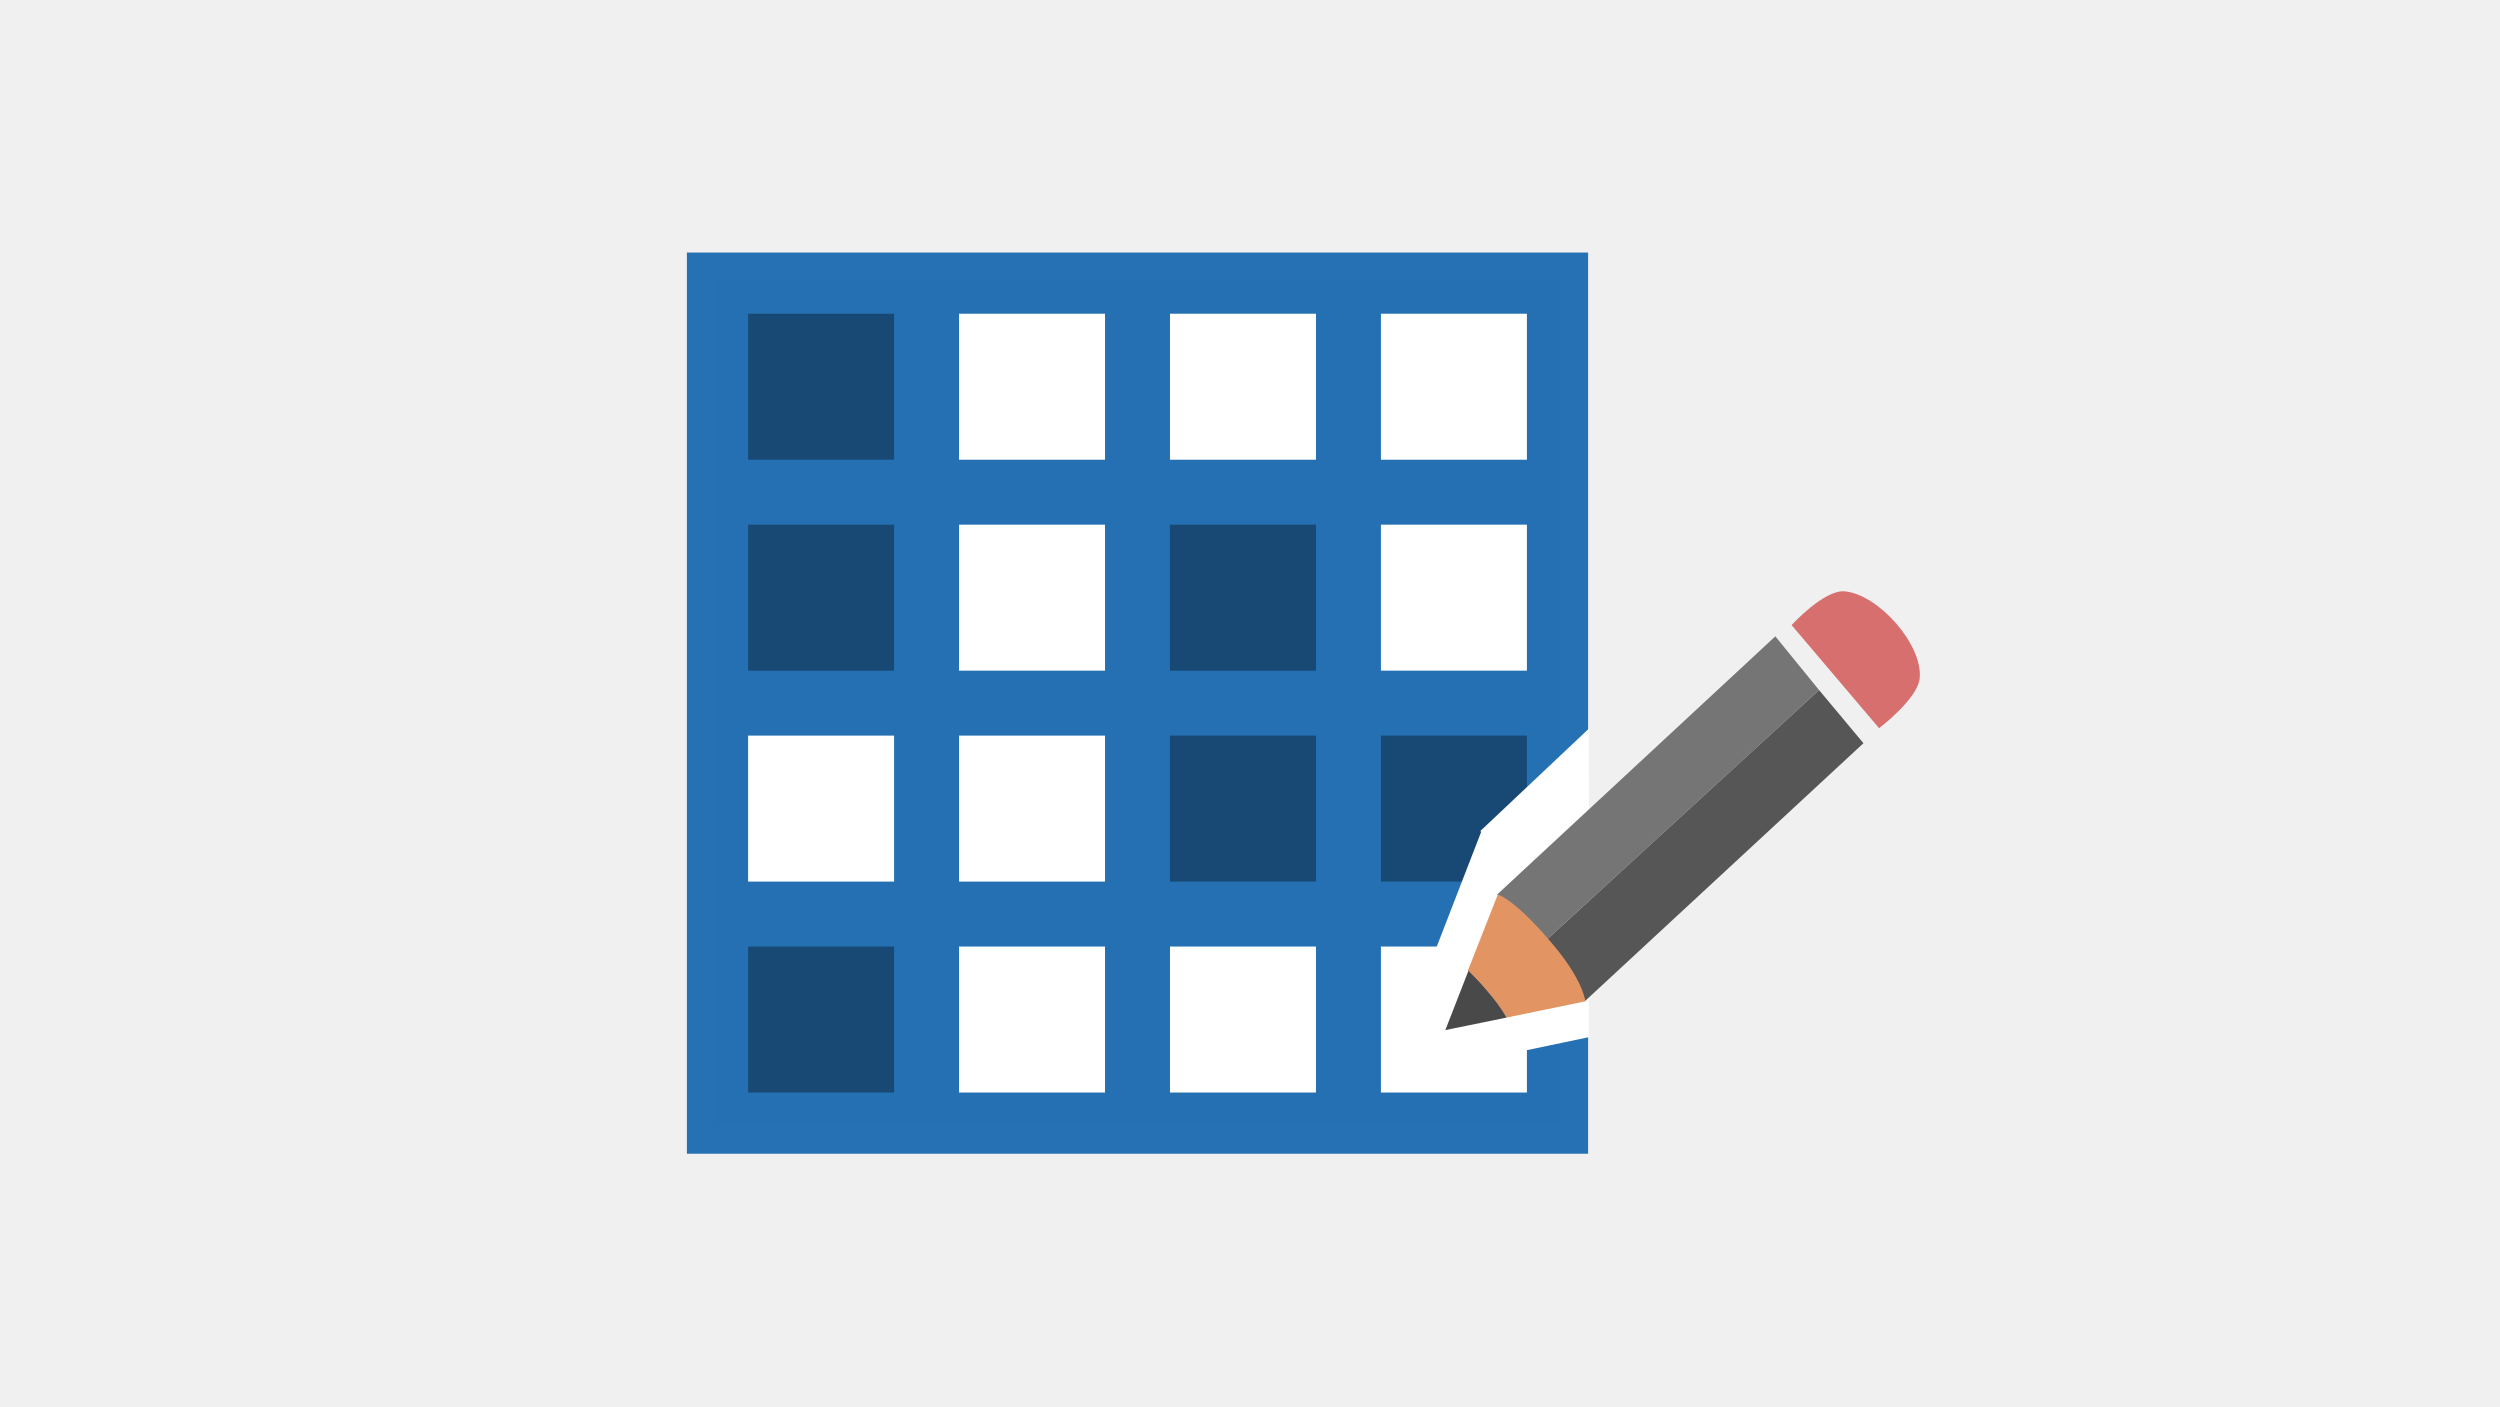
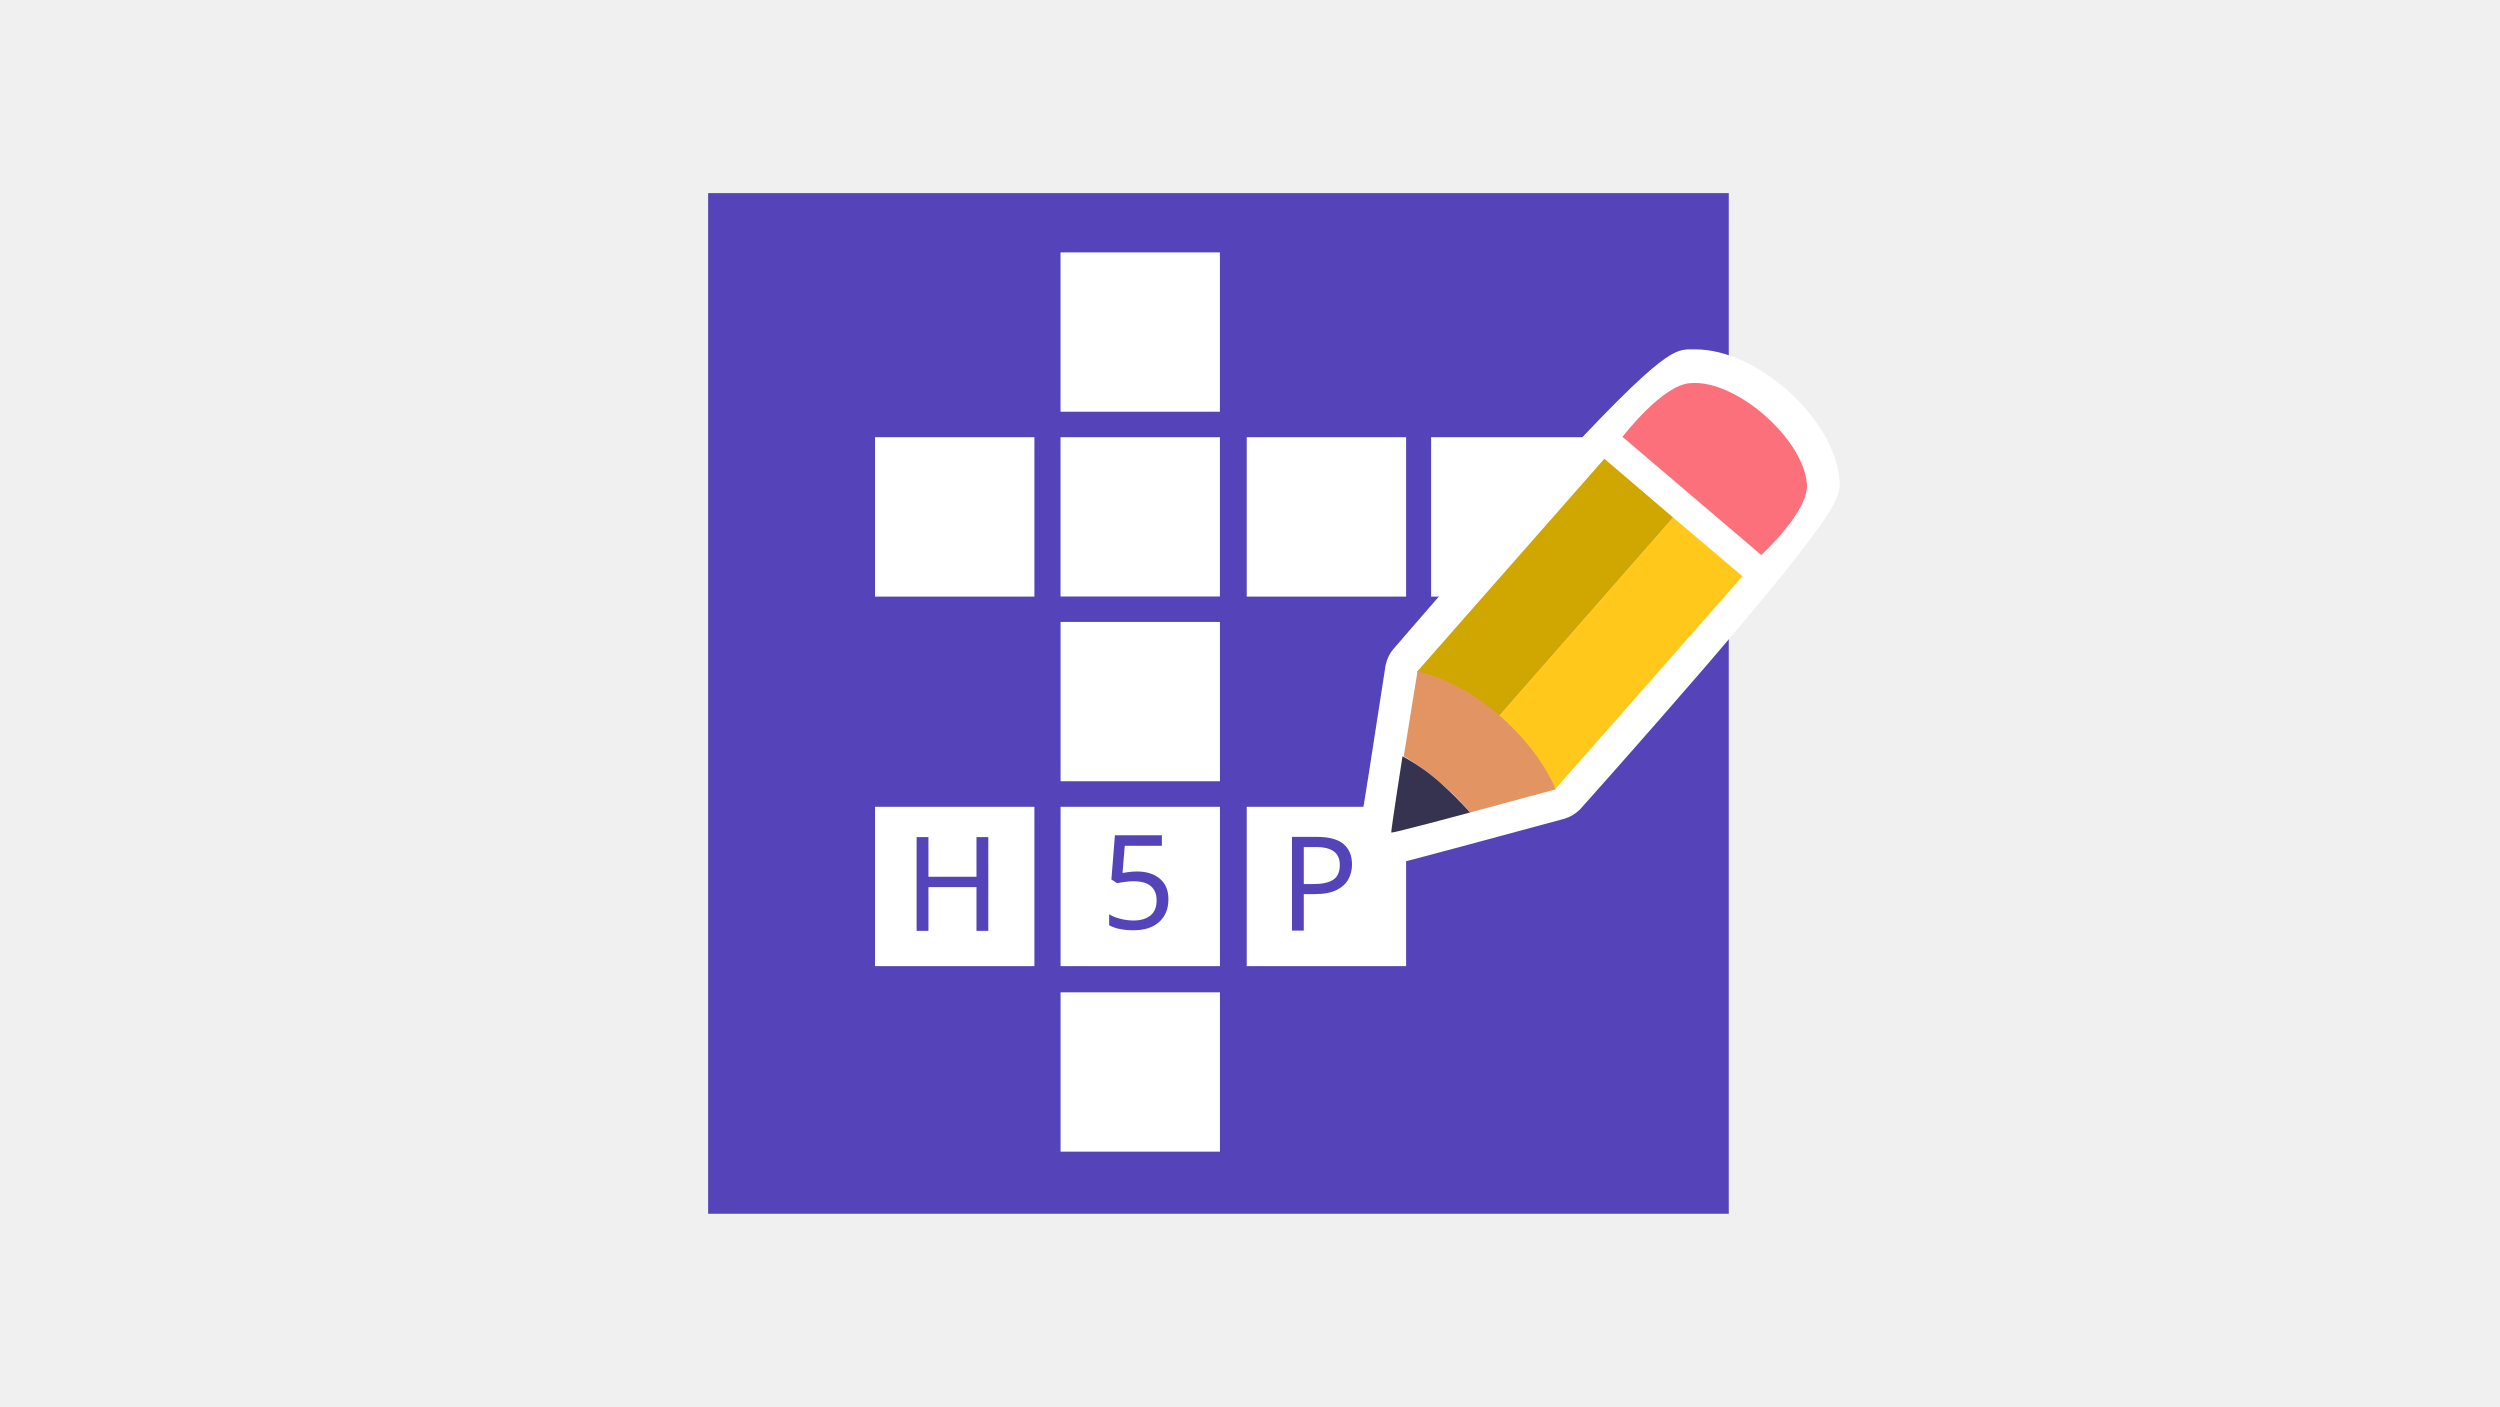
- <svg xmlns="http://www.w3.org/2000/svg" version="1.1" id="Layer_1" x="0px" y="0px" viewBox="0 0 400 225" style="enable-background:new 0 0 400 225;" xml:space="preserve">
-   <defs id="defs1951">
-     <marker style="overflow:visible" id="Arrow1Lstart" refX="0.0" refY="0.0" orient="auto">
-       <path transform="scale(0.8) translate(12.5,0)" style="fill-rule:evenodd;stroke:none;stroke-width:1pt;stroke-opacity:1;fill:#b0afad;fill-opacity:1" d="M 0.0,0.0 L 5.0,-5.0 L -12.5,0.0 L 5.0,5.0 L 0.0,0.0 z " id="path3226" />
-     </marker>
-   </defs>
-   <style type="text/css" id="style1886">
- 	.st0{fill:#4A97DA;}
- 	.st1{opacity:0.15;}
- 	.st2{fill:#231F20;}
+ <svg xmlns="http://www.w3.org/2000/svg" xmlns:xlink="http://www.w3.org/1999/xlink" version="1.1" id="Layer_1" x="0px" y="0px" viewBox="0 0 400 225" style="enable-background:new 0 0 400 225;" xml:space="preserve">
+   <style type="text/css">
+ 	.st0{clip-path:url(#SVGID_2_);}
+ 	.st1{fill:#5443B9;}
+ 	.st2{fill:#FFFFFF;stroke:#5443B9;stroke-width:4;}
	.st3{fill:#FFFFFF;}
- 	.st4{fill:#B0AFAD;}
- 	.st5{fill:#757575;}
- 	.st6{fill:#565656;}
- 	.st7{fill:#E29563;}
- 	.st8{fill:#494949;}
- 	.st9{fill:#D66F6E;}
- 	.st10{fill:none;}
+ 	.st4{fill:#FFC81A;}
+ 	.st5{fill:#D0A700;}
+ 	.st6{fill:#E29563;}
+ 	.st7{fill:#363351;}
+ 	.st8{fill:#FC707B;}
+ 	.st9{font-family:'Montserrat-Black';}
+ 	.st10{font-size:21px;}
</style>
-   <rect y="0" class="st10" width="400" height="225" id="rect1944" x="0" />
-   <g id="g4275" transform="translate(-18)">
-     <g id="g1156">
-       <path id="rect1582-0-8-7-7-3-4-4-2-3" style="font-variation-settings:normal;opacity:0.99;vector-effect:none;fill:#2470b2;fill-opacity:1;stroke:#2470b2;stroke-width:11.101;stroke-linecap:butt;stroke-linejoin:miter;stroke-miterlimit:4;stroke-dasharray:none;stroke-dashoffset:0;stroke-opacity:1;paint-order:markers stroke fill;stop-color:#000000" d="M 115.453 45.953 L 115.453 179.047 L 248.547 179.047 L 248.547 167.088 L 239.346 169.018 L 221.691 172.68 L 228.307 155.414 C 228.261 155.372 228.221 155.327 228.176 155.285 L 236.758 133.123 L 236.645 132.951 L 248.547 121.723 L 248.547 45.953 L 115.453 45.953 z " transform="translate(18)" />
-       <rect style="font-variation-settings:normal;vector-effect:none;fill:#184974;fill-opacity:1;stroke:#2470b2;stroke-width:10.391;stroke-linecap:butt;stroke-linejoin:miter;stroke-miterlimit:4;stroke-dasharray:none;stroke-dashoffset:0;stroke-opacity:1;paint-order:markers stroke fill;stop-color:#000000" id="rect1582-0-8-5" width="23.359" height="23.359" x="137.696" y="50.196" />
-       <path id="rect1582-0-8-7-6" style="font-variation-settings:normal;vector-effect:none;fill:#ffffff;fill-opacity:1;stroke:#2470b2;stroke-width:10.391;stroke-linecap:butt;stroke-linejoin:miter;stroke-miterlimit:4;stroke-dasharray:none;stroke-dashoffset:0;stroke-opacity:1;paint-order:markers stroke fill;stop-color:#000000" d="m 171.446,50.196 h 23.359 V 73.555 H 171.446 Z" />
-       <rect style="font-variation-settings:normal;vector-effect:none;fill:#ffffff;fill-opacity:1;stroke:#2470b2;stroke-width:10.391;stroke-linecap:butt;stroke-linejoin:miter;stroke-miterlimit:4;stroke-dasharray:none;stroke-dashoffset:0;stroke-opacity:1;paint-order:markers stroke fill;stop-color:#000000" id="rect1582-0-8-7-7-5" width="23.359" height="23.359" x="205.196" y="50.196" />
-       <rect style="font-variation-settings:normal;vector-effect:none;fill:#ffffff;fill-opacity:1;stroke:#2470b2;stroke-width:10.391;stroke-linecap:butt;stroke-linejoin:miter;stroke-miterlimit:4;stroke-dasharray:none;stroke-dashoffset:0;stroke-opacity:1;paint-order:markers stroke fill;stop-color:#000000" id="rect1582-0-8-7-7-3-0" width="23.359" height="23.359" x="238.946" y="50.196" />
-       <rect style="font-variation-settings:normal;vector-effect:none;fill:#184974;fill-opacity:1;stroke:#2470b2;stroke-width:10.391;stroke-linecap:butt;stroke-linejoin:miter;stroke-miterlimit:4;stroke-dasharray:none;stroke-dashoffset:0;stroke-opacity:1;paint-order:markers stroke fill;stop-color:#000000" id="rect1582-0-8-1-3" width="23.359" height="23.359" x="137.696" y="83.946" />
-       <rect style="font-variation-settings:normal;vector-effect:none;fill:#ffffff;fill-opacity:1;stroke:#2470b2;stroke-width:10.391;stroke-linecap:butt;stroke-linejoin:miter;stroke-miterlimit:4;stroke-dasharray:none;stroke-dashoffset:0;stroke-opacity:1;paint-order:markers stroke fill;stop-color:#000000" id="rect1582-0-8-7-2-4" width="23.359" height="23.359" x="171.446" y="83.946" />
-       <rect style="font-variation-settings:normal;vector-effect:none;fill:#184974;fill-opacity:1;stroke:#2470b2;stroke-width:10.391;stroke-linecap:butt;stroke-linejoin:miter;stroke-miterlimit:4;stroke-dasharray:none;stroke-dashoffset:0;stroke-opacity:1;paint-order:markers stroke fill;stop-color:#000000" id="rect1582-0-8-7-7-2-6" width="23.359" height="23.359" x="205.196" y="83.946" />
-       <rect style="font-variation-settings:normal;vector-effect:none;fill:#ffffff;fill-opacity:1;stroke:#2470b2;stroke-width:10.391;stroke-linecap:butt;stroke-linejoin:miter;stroke-miterlimit:4;stroke-dasharray:none;stroke-dashoffset:0;stroke-opacity:1;paint-order:markers stroke fill;stop-color:#000000" id="rect1582-0-8-7-7-3-1-6" width="23.359" height="23.359" x="238.946" y="83.946" />
-       <rect style="font-variation-settings:normal;vector-effect:none;fill:#ffffff;fill-opacity:1;stroke:#2470b2;stroke-width:10.391;stroke-linecap:butt;stroke-linejoin:miter;stroke-miterlimit:4;stroke-dasharray:none;stroke-dashoffset:0;stroke-opacity:1;paint-order:markers stroke fill;stop-color:#000000" id="rect1582-0-8-0-5" width="23.359" height="23.359" x="137.696" y="117.696" />
-       <rect style="font-variation-settings:normal;vector-effect:none;fill:#ffffff;fill-opacity:1;stroke:#2470b2;stroke-width:10.391;stroke-linecap:butt;stroke-linejoin:miter;stroke-miterlimit:4;stroke-dasharray:none;stroke-dashoffset:0;stroke-opacity:1;paint-order:markers stroke fill;stop-color:#000000" id="rect1582-0-8-7-9-8" width="23.359" height="23.359" x="171.446" y="117.696" />
-       <rect style="font-variation-settings:normal;vector-effect:none;fill:#184974;fill-opacity:1;stroke:#2470b2;stroke-width:10.391;stroke-linecap:butt;stroke-linejoin:miter;stroke-miterlimit:4;stroke-dasharray:none;stroke-dashoffset:0;stroke-opacity:1;paint-order:markers stroke fill;stop-color:#000000" id="rect1582-0-8-7-7-0-9" width="23.359" height="23.359" x="205.196" y="117.696" />
-       <rect style="font-variation-settings:normal;vector-effect:none;fill:#184974;fill-opacity:1;stroke:#2470b2;stroke-width:10.391;stroke-linecap:butt;stroke-linejoin:miter;stroke-miterlimit:4;stroke-dasharray:none;stroke-dashoffset:0;stroke-opacity:1;paint-order:markers stroke fill;stop-color:#000000" id="rect1582-0-8-7-7-3-4-5" width="23.359" height="23.359" x="238.946" y="117.696" />
-       <rect style="font-variation-settings:normal;vector-effect:none;fill:#184974;fill-opacity:1;stroke:#2470b2;stroke-width:10.391;stroke-linecap:butt;stroke-linejoin:miter;stroke-miterlimit:4;stroke-dasharray:none;stroke-dashoffset:0;stroke-opacity:1;paint-order:markers stroke fill;stop-color:#000000" id="rect1582-0-8-0-1-0" width="23.359" height="23.359" x="137.696" y="151.446" />
-       <rect style="font-variation-settings:normal;vector-effect:none;fill:#ffffff;fill-opacity:1;stroke:#2470b2;stroke-width:10.391;stroke-linecap:butt;stroke-linejoin:miter;stroke-miterlimit:4;stroke-dasharray:none;stroke-dashoffset:0;stroke-opacity:1;paint-order:markers stroke fill;stop-color:#000000" id="rect1582-0-8-7-9-3-6" width="23.359" height="23.359" x="171.446" y="151.446" />
-       <rect style="font-variation-settings:normal;vector-effect:none;fill:#ffffff;fill-opacity:1;stroke:#2470b2;stroke-width:10.391;stroke-linecap:butt;stroke-linejoin:miter;stroke-miterlimit:4;stroke-dasharray:none;stroke-dashoffset:0;stroke-opacity:1;paint-order:markers stroke fill;stop-color:#000000" id="rect1582-0-8-7-7-0-7-0" width="23.359" height="23.359" x="205.196" y="151.446" />
-       <rect style="font-variation-settings:normal;vector-effect:none;fill:#ffffff;fill-opacity:1;stroke:#2470b2;stroke-width:10.391;stroke-linecap:butt;stroke-linejoin:miter;stroke-miterlimit:4;stroke-dasharray:none;stroke-dashoffset:0;stroke-opacity:1;paint-order:markers stroke fill;stop-color:#000000" id="rect1582-0-8-7-7-3-4-4-8" width="23.359" height="23.359" x="238.946" y="151.446" />
-       <path id="polygon1930-4-9-5" style="fill:#ffffff;stroke-width:1.816" d="m 272.226,116.574 -17.361,16.377 0.113,0.172 -8.582,22.162 c 0.046,0.042 0.085,0.087 0.131,0.129 l -6.615,17.266 17.654,-3.662 14.66,-3.074 z" />
-       <g id="g1942-0" transform="translate(20.65367,2.61337)">
-         <polygon class="st5" points="242.9,149.5 288.4,107.8 281.4,99.2 236.9,140.5 " id="polygon1930-2" />
-         <polygon class="st6" points="250.9,157.6 295.5,116.3 288.4,107.8 242.9,149.5 " id="polygon1932-2" />
-         <g id="g1938-9">
-           <path class="st7" d="m 235.2,155.8 c 1.2,1.4 2.3,2.9 3.2,4.4 l 12.6,-2.6 c 0,0 -0.3,-3.5 -5.7,-9.7 -5.6,-6.6 -8.3,-7.4 -8.3,-7.4 l -4.8,12.2 c 1.1,1 2.1,2 3,3.1 z" id="path1934-7" />
-           <path class="st8" d="m 238.4,160.2 c -0.9,-1.6 -2,-3 -3.2,-4.4 -0.9,-1.1 -1.9,-2.1 -2.9,-3.1 l -3.7,9.5 z" id="path1936-4" />
+   <g>
+     <defs>
+       <rect id="SVGID_1_" width="400" height="225" />
+     </defs>
+     <clipPath id="SVGID_2_">
+       <use xlink:href="#SVGID_1_" style="overflow:visible;" />
+     </clipPath>
+     <g class="st0">
+       <rect x="113.3" y="30.9" class="st1" width="163.3" height="163.3" />
+       <rect x="167.6" y="38.3" transform="matrix(-1 -4.493218e-11 4.493218e-11 -1 364.7852 106.179)" class="st2" width="29.5" height="29.5" />
+       <rect x="167.6" y="67.9" transform="matrix(-1 -4.487090e-11 4.487090e-11 -1 364.7852 165.3491)" class="st2" width="29.5" height="29.5" />
+       <rect x="167.7" y="97.4" transform="matrix(-1 -4.490154e-11 4.490154e-11 -1 364.8907 224.4137)" class="st2" width="29.5" height="29.5" />
+       <rect x="167.7" y="127" transform="matrix(-1 -4.490154e-11 4.490154e-11 -1 364.8907 283.5837)" class="st2" width="29.5" height="29.5" />
+       <rect x="197.4" y="127" transform="matrix(-1 -4.496327e-11 4.496327e-11 -1 424.3772 283.5837)" class="st2" width="29.5" height="29.5" />
+       <rect x="137.9" y="127" transform="matrix(-1 -4.502499e-11 4.502499e-11 -1 305.4042 283.5837)" class="st2" width="29.5" height="29.5" />
+       <rect x="227" y="68" transform="matrix(-1 -4.487090e-11 4.487090e-11 -1 483.4418 165.4546)" class="st2" width="29.5" height="29.5" />
+       <rect x="197.4" y="68" transform="matrix(-1 -4.490154e-11 4.490154e-11 -1 424.3772 165.4546)" class="st2" width="29.5" height="29.5" />
+       <rect x="137.9" y="68" transform="matrix(-1 -4.483981e-11 4.483981e-11 -1 305.4042 165.4546)" class="st2" width="29.5" height="29.5" />
+       <rect x="167.7" y="156.8" transform="matrix(-1 -4.483981e-11 4.483981e-11 -1 364.8907 343.0702)" class="st2" width="29.5" height="29.5" />
+       <g>
+         <path class="st3" d="M222.8,138.2c0.9,0,1.2-0.1,27.5-7.2l0,0c1-0.3,1.8-0.8,2.5-1.5l0,0c0.1-0.1,10.3-11.5,20.3-23.1     c21.6-25.2,21.5-27.1,21.2-29.7c-0.8-9.7-13.1-20.8-23-20.8c-0.4,0-0.8,0-1.2,0c-2.4,0.2-4.7,0.3-26.9,24.9     c-10.3,11.4-20.2,23-20.3,23.1l0,0c-0.6,0.7-1,1.6-1.2,2.5v0c0,0-1,6.4-2,12.9c-0.5,3.2-1,6.5-1.4,8.9c-0.4,2.3-0.6,3.8-0.6,4.9     h0v5.2L222.8,138.2z" />
+         <g>
+           <polygon class="st4" points="237.8,116.9 248.8,126.3 278.8,92.2 267.7,82.8     " />
+           <polygon class="st5" points="226.7,107.5 237.8,116.9 267.7,82.8 256.7,73.4     " />
+           <g>
+             <path class="st6" d="M230.4,125.2c1.7,1.4,3.4,3.1,4.8,4.8l13.7-3.7c0,0-2.1-5.9-9.2-12c-6.9-5.9-12.9-6.9-12.9-6.9l-2.2,13.6       C226.6,122.2,228.6,123.6,230.4,125.2z" />
+             <path class="st7" d="M224.4,121c0,0-1.9,12.2-1.8,12.2c0,0.2,12.6-3.2,12.6-3.2c-1.5-1.7-3.1-3.3-4.8-4.8       C228.6,123.6,226.6,122.2,224.4,121z" />
+           </g>
+           <rect x="267.4" y="66.7" transform="matrix(0.6473 -0.7622 0.7622 0.6473 33.2293 234.3532)" class="st3" width="4.9" height="29.1" />
+           <path class="st8" d="M259.6,69.9l22.2,18.9c0,0,7.7-7,7.3-11.4c-0.6-7.3-11.4-16.7-18.6-16.1C266,61.5,259.6,69.9,259.6,69.9z" />
        </g>
-         <path class="st9" d="m 304.5,105.9 c 0.5,-5.4 -6.6,-13.4 -12,-13.9 -3.3,-0.3 -8.5,5.4 -8.5,5.4 l 14,16.5 c 0,0 6.2,-4.7 6.5,-8 z" id="path1940-3" />
      </g>
+       <text transform="matrix(1 0 0 1 144.6279 148.936)" class="st1 st9 st10">H</text>
+       <text transform="matrix(1 0 0 1 176.1358 148.6407)" class="st1 st9 st10">5</text>
+       <text transform="matrix(1 0 0 1 204.684 148.9014)" class="st1 st9 st10">P</text>
    </g>
  </g>
</svg>
